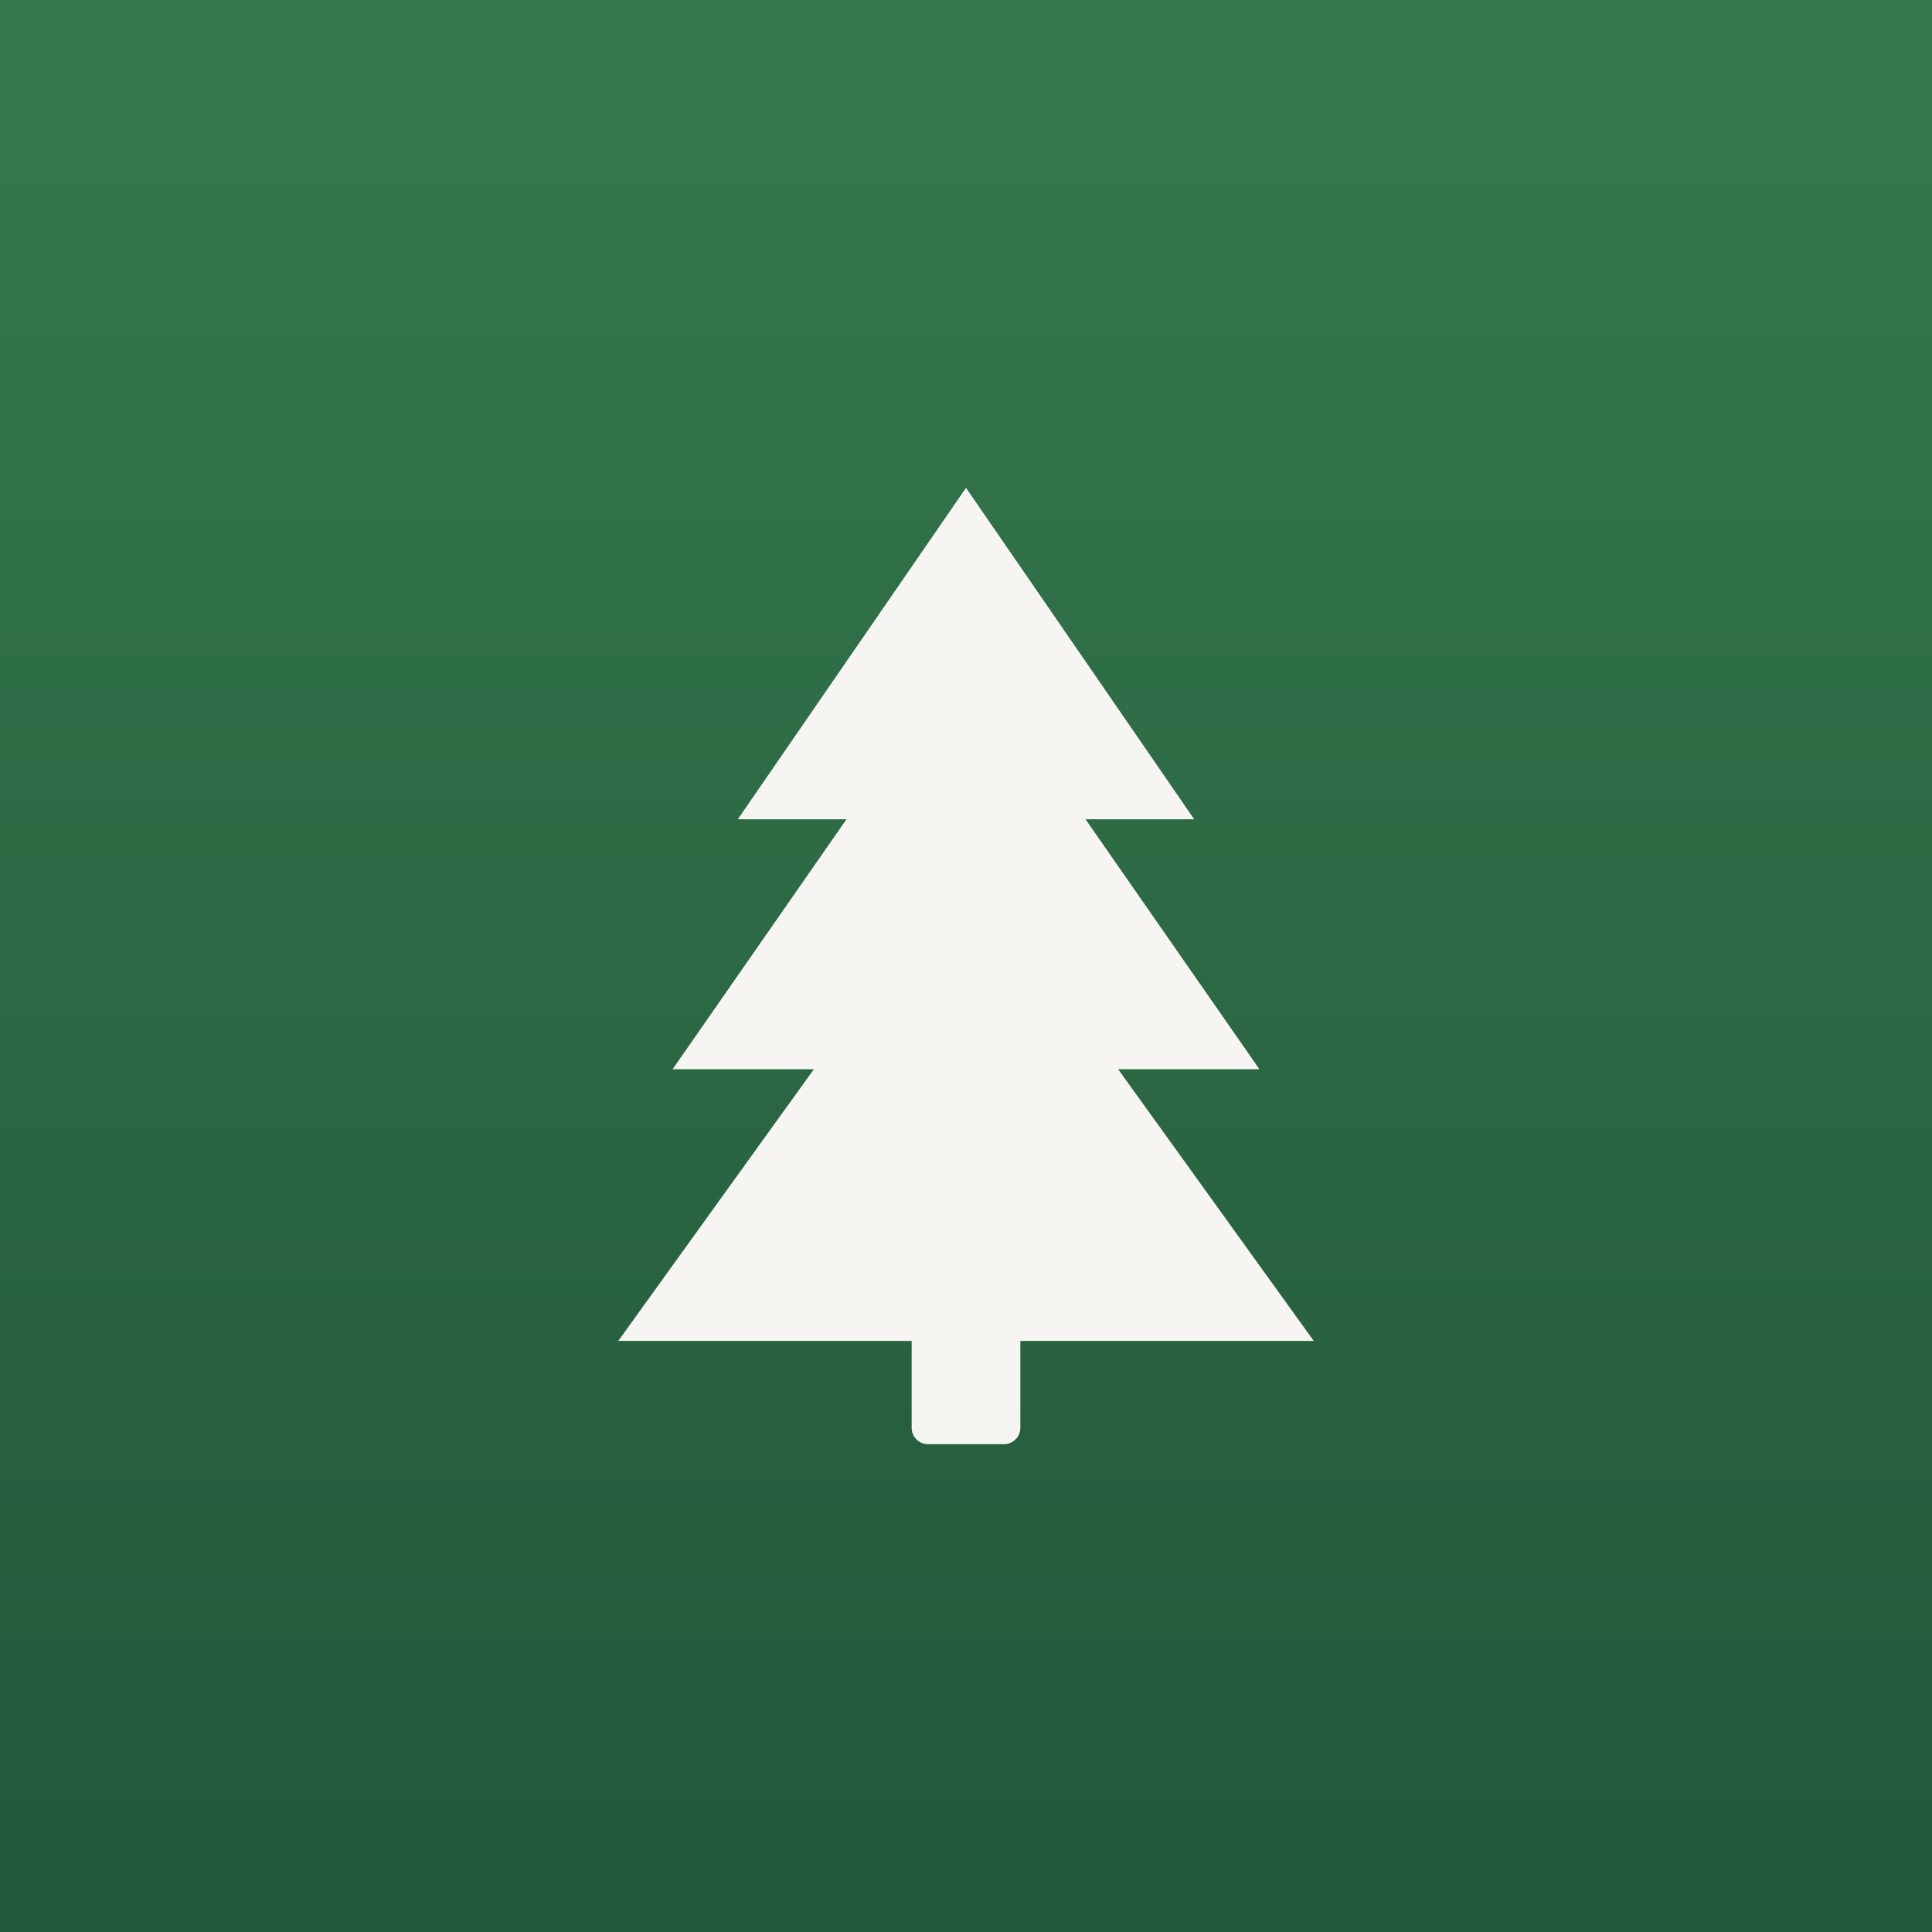
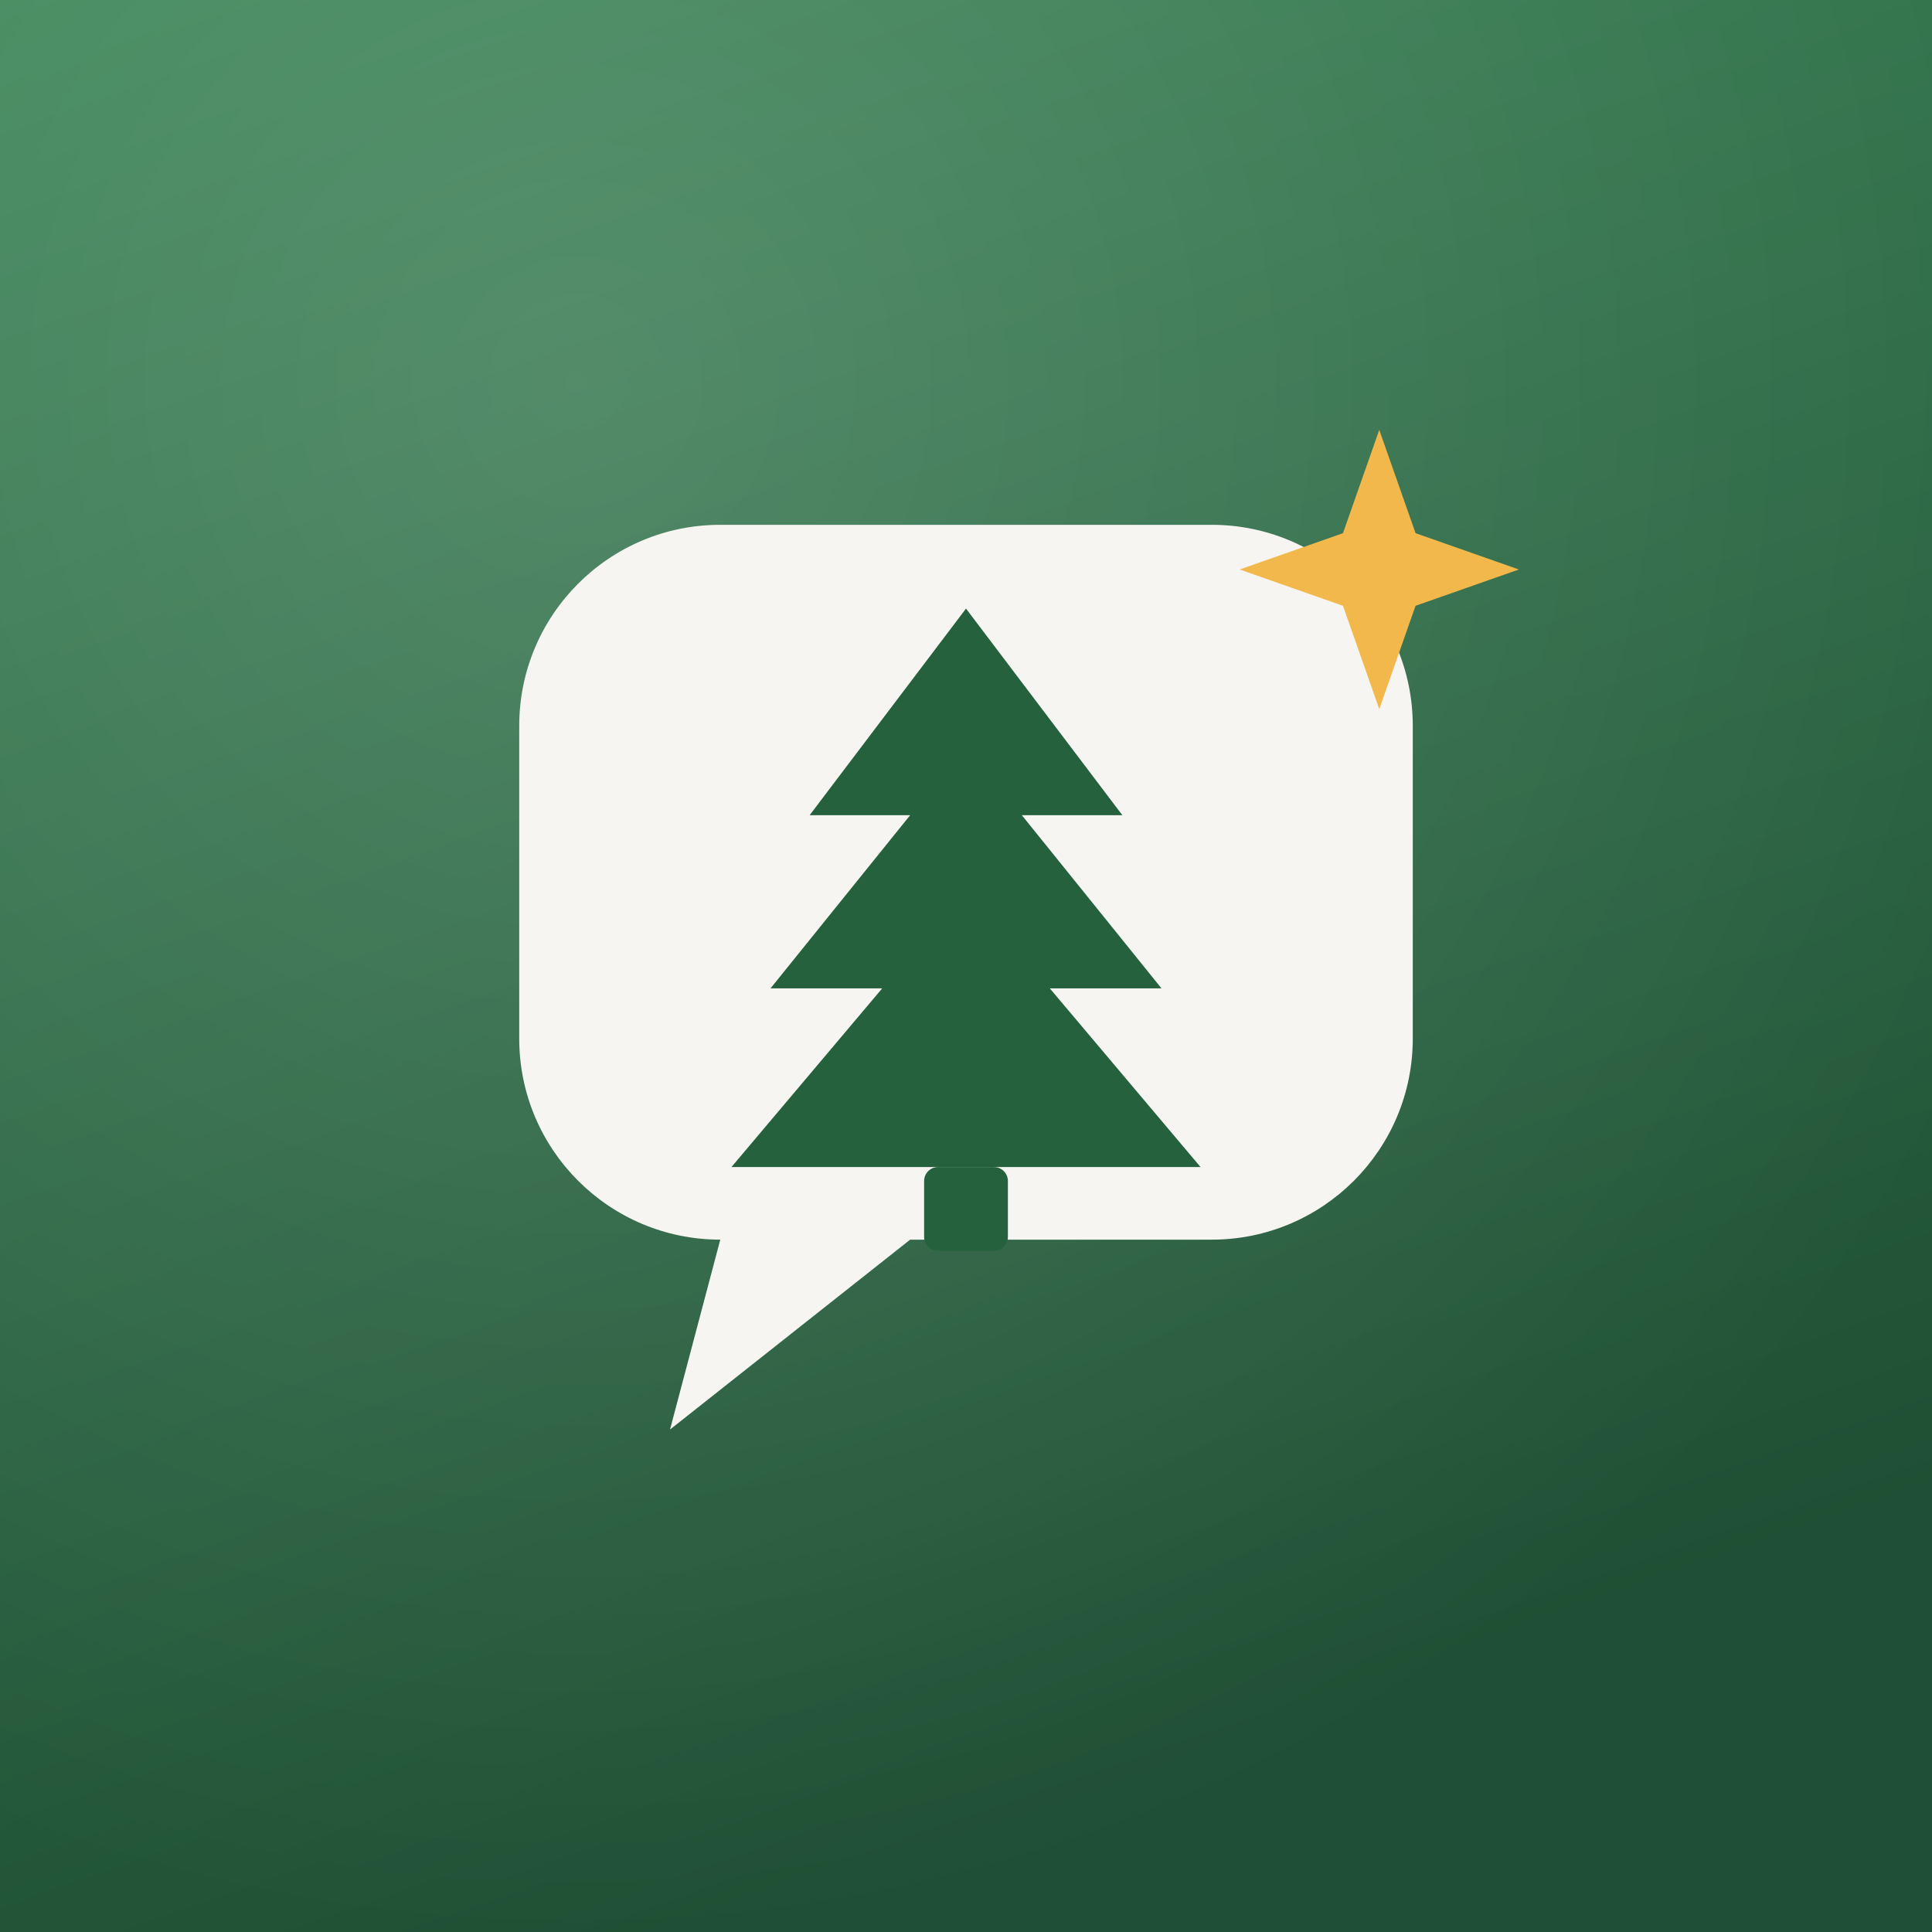
<svg xmlns="http://www.w3.org/2000/svg" viewBox="0 0 512 512">
  <defs>
-     <linearGradient id="bg" x1="0" y1="0" x2="0" y2="1">
-       <stop offset="0" stop-color="#357a4e" />
-       <stop offset="1" stop-color="#22573a" />
+     <linearGradient id="bg" x1="0" y1="0" x2="0.35" y2="1">
+       <stop offset="0" stop-color="#3a8456" />
+       <stop offset="1" stop-color="#1f4f34" />
    </linearGradient>
+     <radialGradient id="glow" cx="0.3" cy="0.2" r="0.8">
+       <stop offset="0" stop-color="#ffffff" stop-opacity="0.16" />
+       <stop offset="1" stop-color="#ffffff" stop-opacity="0" />
+     </radialGradient>
  </defs>
  <rect width="512" height="512" fill="url(#bg)" />
-   <g fill="#f6f5f1" transform="translate(256 256) scale(0.72) translate(-256 -268)">
-     <path d="M256 92 172 214h40l-64 92h52l-72 100h256l-72-100h52l-64-92h40z" />
-     <rect x="236" y="400" width="40" height="44" rx="6" />
+   <rect width="512" height="512" fill="url(#glow)" />
+   <g transform="translate(256 256) scale(0.74) translate(-256 -262)">
+     <path d="M168 104h176a72 72 0 0 1 72 72v112a72 72 0 0 1-72 72H236l-86 68 18-68a72 72 0 0 1-72-72V176a72 72 0 0 1 72-72z" fill="#f6f5f1" />
+     <g fill="#24613c">
+       <path d="M256 134l56 74h-36l50 62h-40l54 64H172l54-64h-40l50-62h-36z" />
+       <rect x="241" y="334" width="30" height="30" rx="5" />
+     </g>
+     <path d="M404 70l13 37 37 13-37 13-13 37-13-37-37-13 37-13z" fill="#f2b84b" />
  </g>
</svg>
